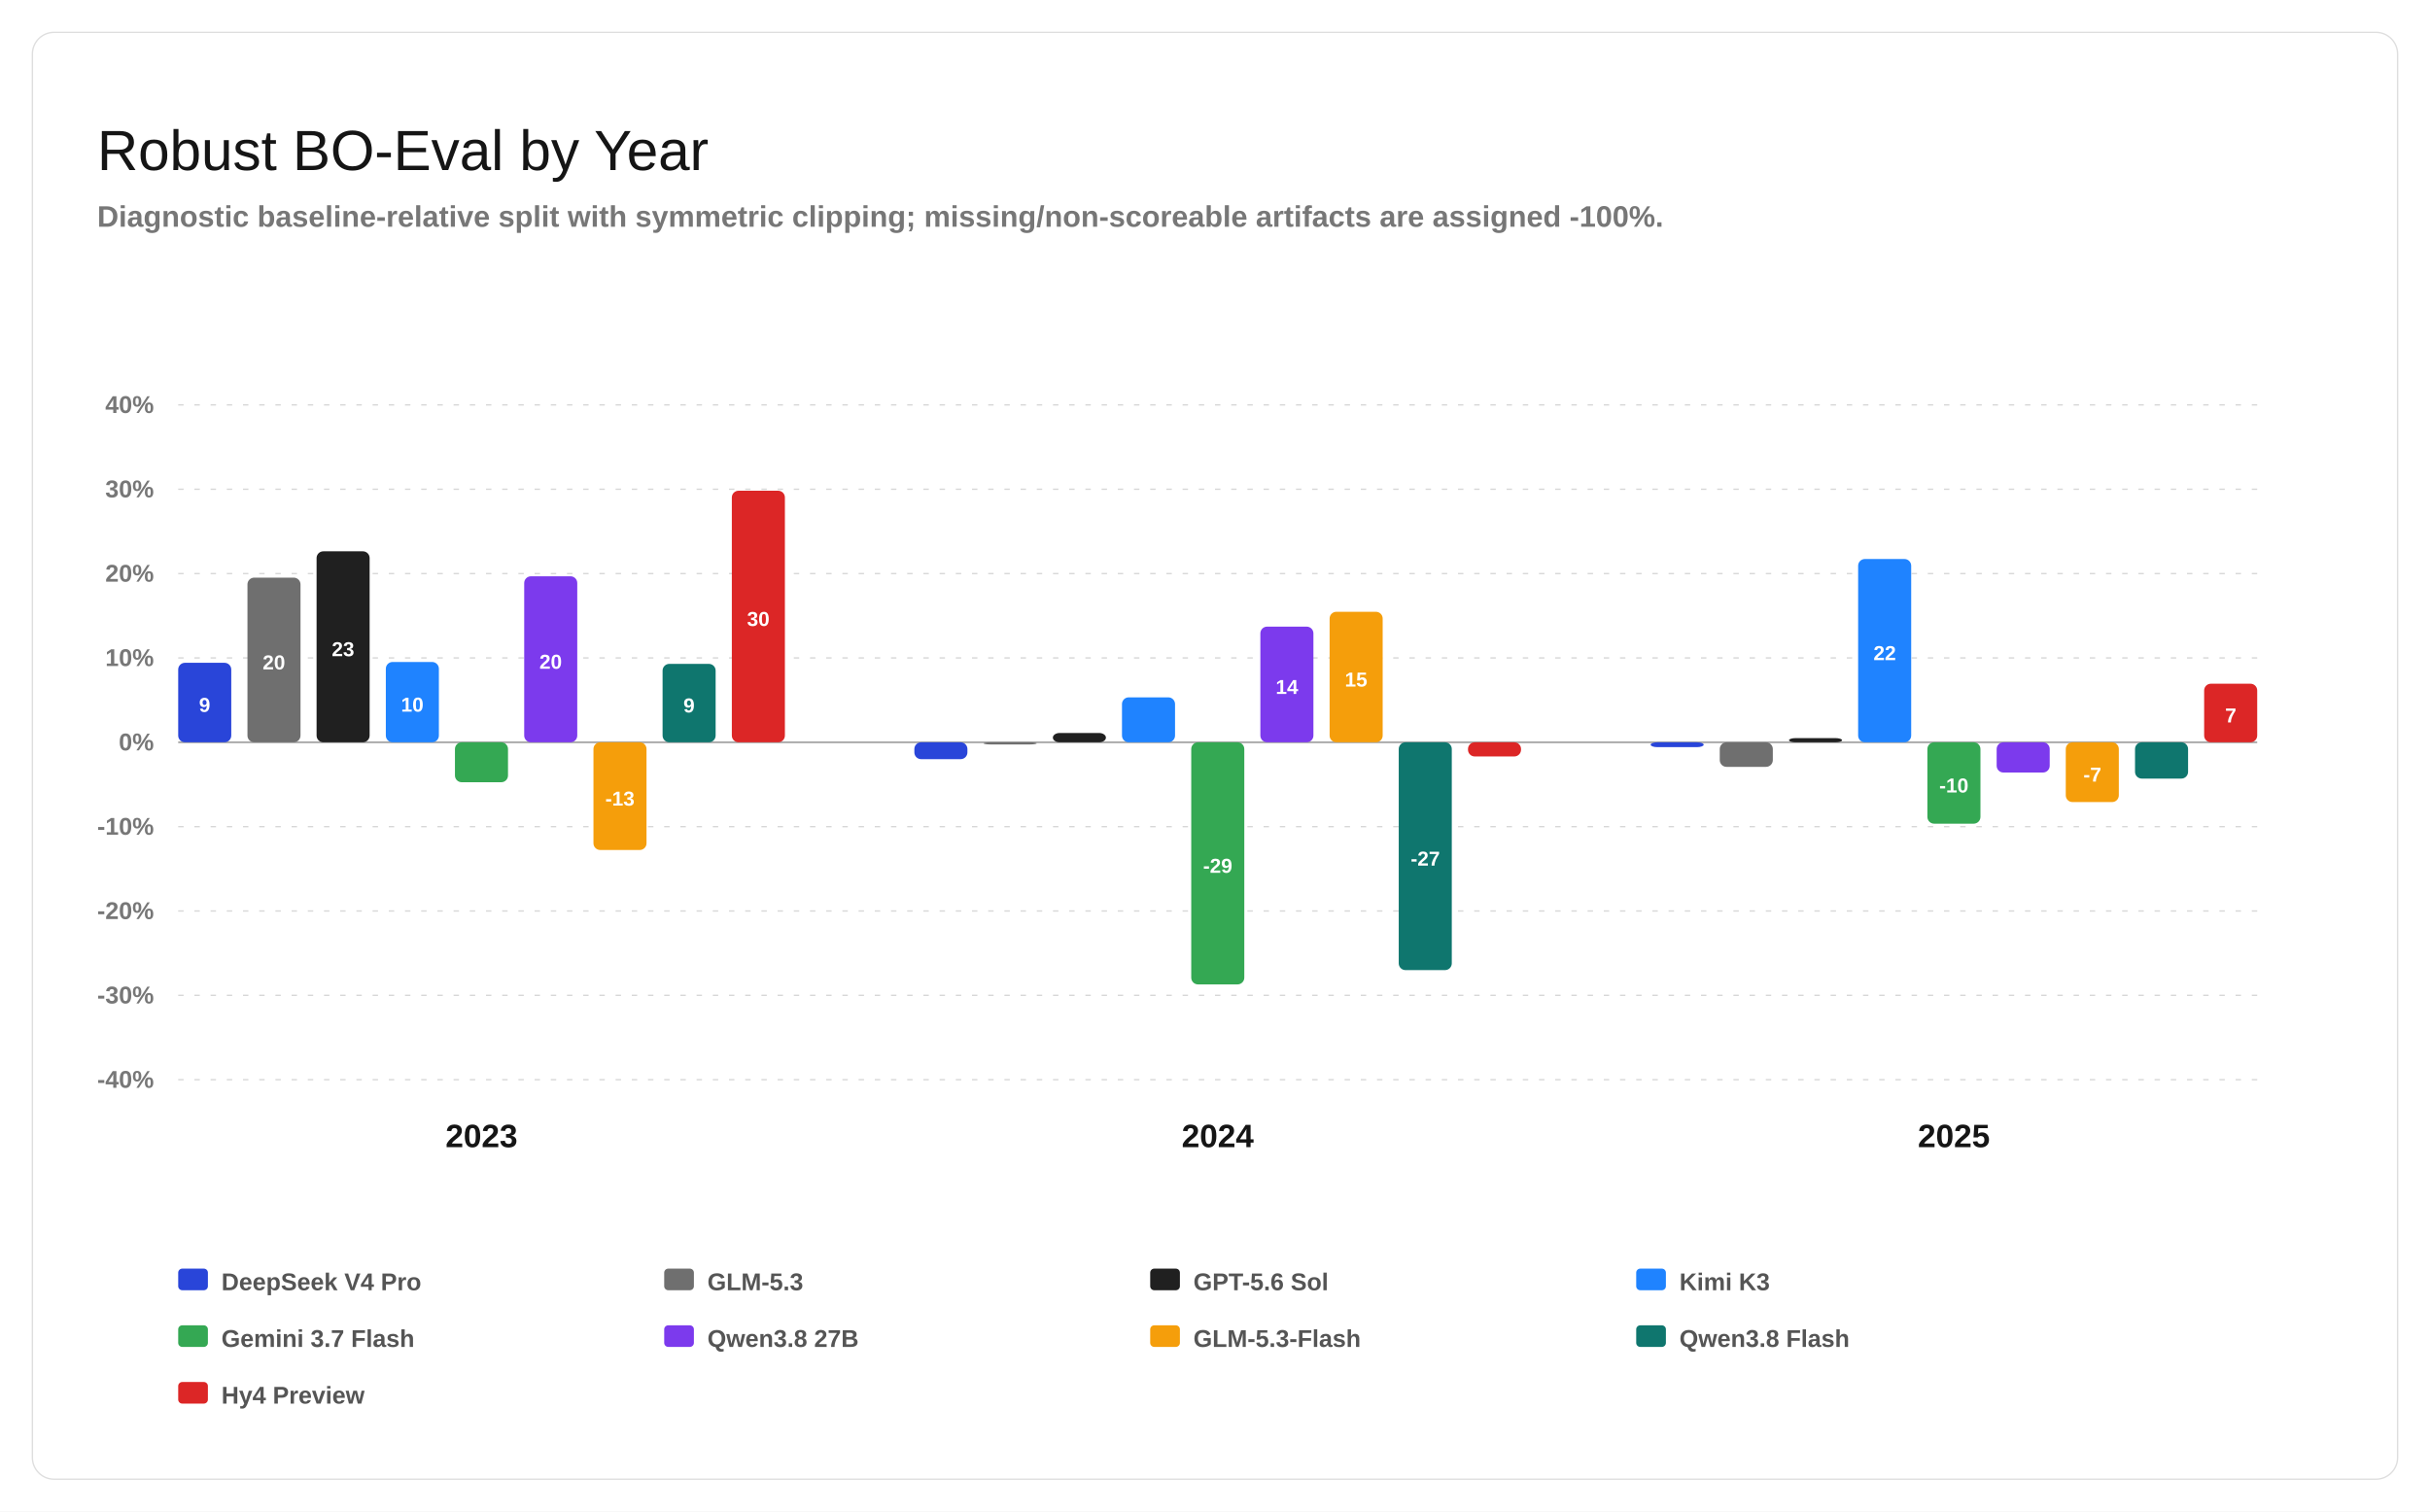
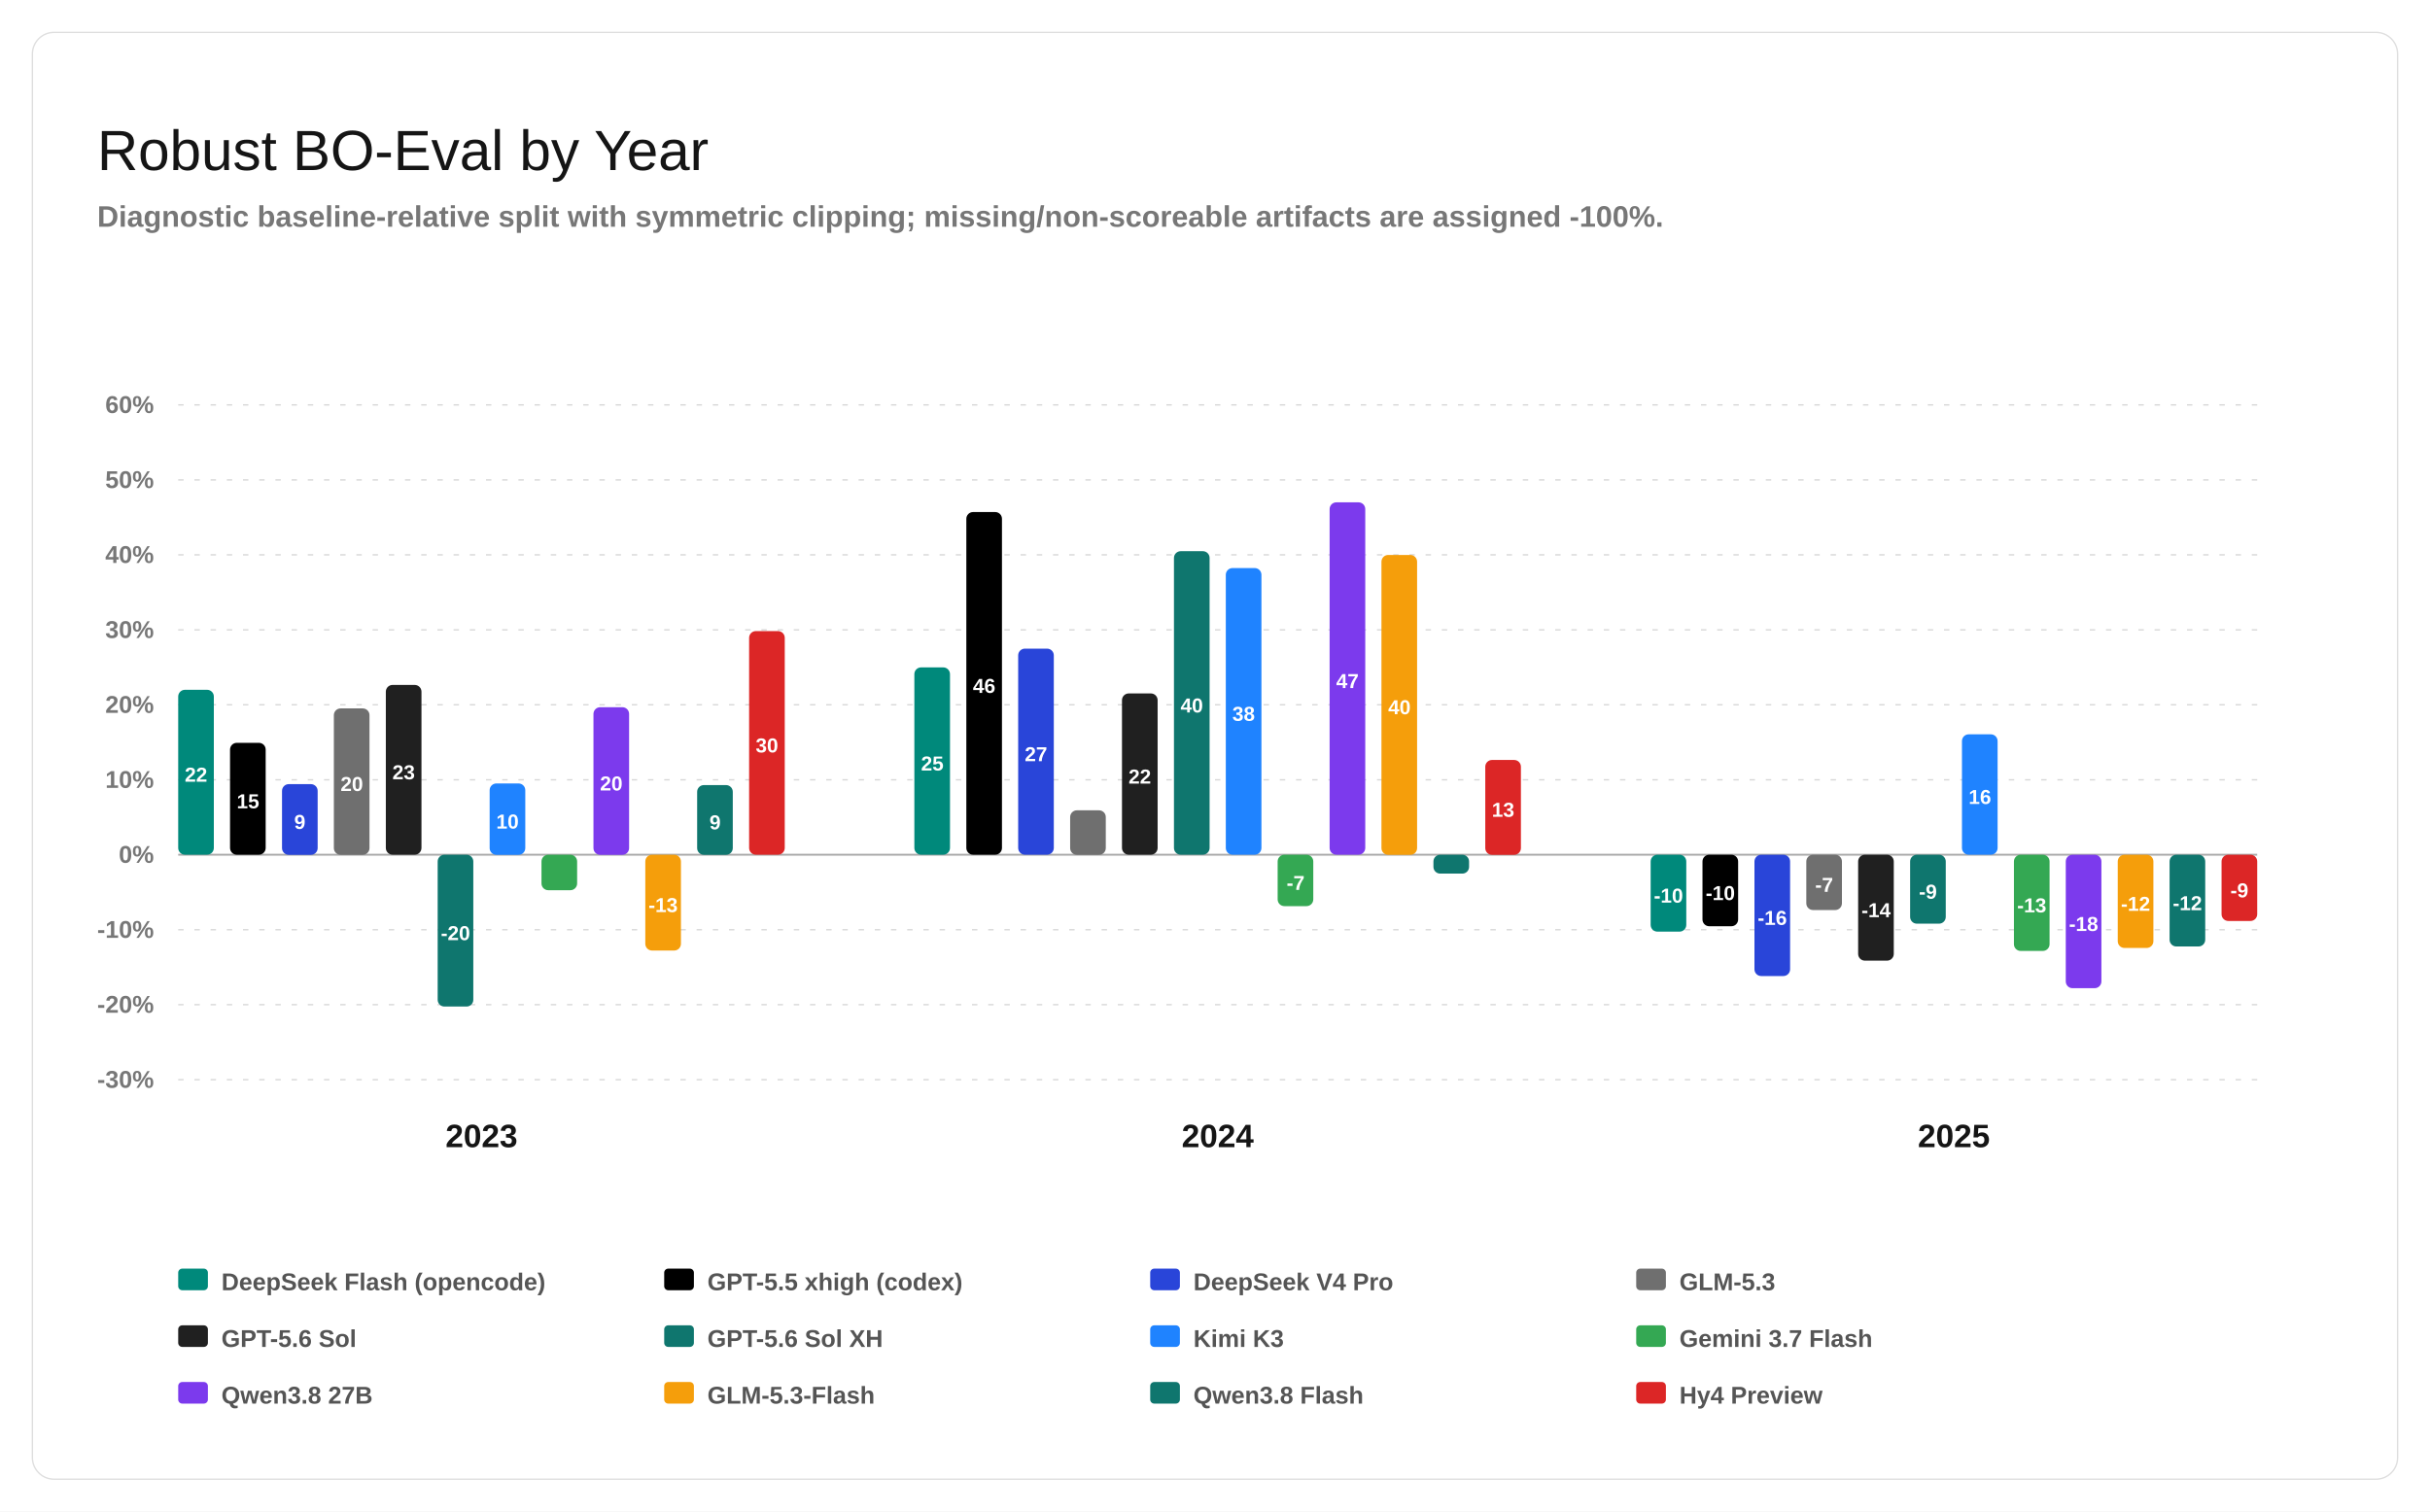
<svg xmlns="http://www.w3.org/2000/svg" width="1800" height="1120" viewBox="0 0 1800 1120" role="img">
  <style>
      .title { font-family: Georgia, Times, serif; font-size: 42px; font-weight: 500; fill: #050505; }
      .subtitle { font-family: Arial, Helvetica, sans-serif; font-size: 22px; fill: #777777; font-weight: 650; }
      .axis { font-family: Arial, Helvetica, sans-serif; font-size: 18px; fill: #777777; font-weight: 650; }
      .axis-title { font-family: Arial, Helvetica, sans-serif; font-size: 22px; fill: #111111; font-weight: 720; }
      .label { font-family: Arial, Helvetica, sans-serif; font-size: 19px; fill: #151515; font-weight: 700; }
      .small { font-family: Arial, Helvetica, sans-serif; font-size: 18px; fill: #777777; font-weight: 650; }
    </style>
  <rect width="1800" height="1120" fill="#ffffff" />
  <rect x="24.0" y="24.0" width="1752.0" height="1072.0" fill="#ffffff" rx="16.0" stroke="#dedede" />
  <text x="72.0" y="126.0" text-anchor="start" font-family="Arial, Helvetica, sans-serif" font-size="42" font-weight="500" fill="#151515">Robust BO-Eval by Year</text>
  <text x="72.0" y="168.0" text-anchor="start" font-family="Arial, Helvetica, sans-serif" font-size="22" font-weight="650" fill="#777777">Diagnostic baseline-relative split with symmetric clipping; missing/non-scoreable artifacts are assigned -100%.</text>
  <line x1="132.0" y1="800.0" x2="1672.0" y2="800.0" stroke="#d7d7d7" stroke-width="1.0" stroke-dasharray="4 8" />
-   <text x="114.0" y="806.0" text-anchor="end" font-family="Arial, Helvetica, sans-serif" font-size="18" font-weight="600" fill="#777777">-40%</text>
-   <line x1="132.0" y1="737.5" x2="1672.0" y2="737.5" stroke="#d7d7d7" stroke-width="1.0" stroke-dasharray="4 8" />
-   <text x="114.0" y="743.5" text-anchor="end" font-family="Arial, Helvetica, sans-serif" font-size="18" font-weight="600" fill="#777777">-30%</text>
-   <line x1="132.0" y1="675.0" x2="1672.0" y2="675.0" stroke="#d7d7d7" stroke-width="1.0" stroke-dasharray="4 8" />
-   <text x="114.0" y="681.0" text-anchor="end" font-family="Arial, Helvetica, sans-serif" font-size="18" font-weight="600" fill="#777777">-20%</text>
-   <line x1="132.0" y1="612.5" x2="1672.0" y2="612.5" stroke="#d7d7d7" stroke-width="1.0" stroke-dasharray="4 8" />
-   <text x="114.0" y="618.5" text-anchor="end" font-family="Arial, Helvetica, sans-serif" font-size="18" font-weight="600" fill="#777777">-10%</text>
-   <line x1="132.0" y1="550.0" x2="1672.0" y2="550.0" stroke="#aaaaaa" stroke-width="1.4" />
-   <text x="114.0" y="556.0" text-anchor="end" font-family="Arial, Helvetica, sans-serif" font-size="18" font-weight="600" fill="#777777">0%</text>
-   <line x1="132.0" y1="487.5" x2="1672.0" y2="487.5" stroke="#d7d7d7" stroke-width="1.0" stroke-dasharray="4 8" />
-   <text x="114.0" y="493.5" text-anchor="end" font-family="Arial, Helvetica, sans-serif" font-size="18" font-weight="600" fill="#777777">10%</text>
-   <line x1="132.0" y1="425.0" x2="1672.0" y2="425.0" stroke="#d7d7d7" stroke-width="1.0" stroke-dasharray="4 8" />
-   <text x="114.0" y="431.0" text-anchor="end" font-family="Arial, Helvetica, sans-serif" font-size="18" font-weight="600" fill="#777777">20%</text>
-   <line x1="132.0" y1="362.5" x2="1672.0" y2="362.5" stroke="#d7d7d7" stroke-width="1.0" stroke-dasharray="4 8" />
-   <text x="114.0" y="368.5" text-anchor="end" font-family="Arial, Helvetica, sans-serif" font-size="18" font-weight="600" fill="#777777">30%</text>
+   <text x="114.0" y="806.0" text-anchor="end" font-family="Arial, Helvetica, sans-serif" font-size="18" font-weight="600" fill="#777777">-30%</text>
+   <line x1="132.0" y1="744.4" x2="1672.0" y2="744.4" stroke="#d7d7d7" stroke-width="1.0" stroke-dasharray="4 8" />
+   <text x="114.0" y="750.4" text-anchor="end" font-family="Arial, Helvetica, sans-serif" font-size="18" font-weight="600" fill="#777777">-20%</text>
+   <line x1="132.0" y1="688.9" x2="1672.0" y2="688.9" stroke="#d7d7d7" stroke-width="1.0" stroke-dasharray="4 8" />
+   <text x="114.0" y="694.9" text-anchor="end" font-family="Arial, Helvetica, sans-serif" font-size="18" font-weight="600" fill="#777777">-10%</text>
+   <line x1="132.0" y1="633.3" x2="1672.0" y2="633.3" stroke="#aaaaaa" stroke-width="1.4" />
+   <text x="114.0" y="639.3" text-anchor="end" font-family="Arial, Helvetica, sans-serif" font-size="18" font-weight="600" fill="#777777">0%</text>
+   <line x1="132.0" y1="577.8" x2="1672.0" y2="577.8" stroke="#d7d7d7" stroke-width="1.0" stroke-dasharray="4 8" />
+   <text x="114.0" y="583.8" text-anchor="end" font-family="Arial, Helvetica, sans-serif" font-size="18" font-weight="600" fill="#777777">10%</text>
+   <line x1="132.0" y1="522.2" x2="1672.0" y2="522.2" stroke="#d7d7d7" stroke-width="1.0" stroke-dasharray="4 8" />
+   <text x="114.0" y="528.2" text-anchor="end" font-family="Arial, Helvetica, sans-serif" font-size="18" font-weight="600" fill="#777777">20%</text>
+   <line x1="132.0" y1="466.7" x2="1672.0" y2="466.7" stroke="#d7d7d7" stroke-width="1.0" stroke-dasharray="4 8" />
+   <text x="114.0" y="472.7" text-anchor="end" font-family="Arial, Helvetica, sans-serif" font-size="18" font-weight="600" fill="#777777">30%</text>
+   <line x1="132.0" y1="411.1" x2="1672.0" y2="411.1" stroke="#d7d7d7" stroke-width="1.0" stroke-dasharray="4 8" />
+   <text x="114.0" y="417.1" text-anchor="end" font-family="Arial, Helvetica, sans-serif" font-size="18" font-weight="600" fill="#777777">40%</text>
+   <line x1="132.0" y1="355.6" x2="1672.0" y2="355.6" stroke="#d7d7d7" stroke-width="1.0" stroke-dasharray="4 8" />
+   <text x="114.0" y="361.6" text-anchor="end" font-family="Arial, Helvetica, sans-serif" font-size="18" font-weight="600" fill="#777777">50%</text>
  <line x1="132.0" y1="300.0" x2="1672.0" y2="300.0" stroke="#d7d7d7" stroke-width="1.0" stroke-dasharray="4 8" />
-   <text x="114.0" y="306.0" text-anchor="end" font-family="Arial, Helvetica, sans-serif" font-size="18" font-weight="600" fill="#777777">40%</text>
+   <text x="114.0" y="306.0" text-anchor="end" font-family="Arial, Helvetica, sans-serif" font-size="18" font-weight="600" fill="#777777">60%</text>
  <text x="356.7" y="850.0" text-anchor="middle" font-family="Arial, Helvetica, sans-serif" font-size="24" font-weight="800" fill="#151515">2023</text>
-   <rect x="132.0" y="491.1" width="39.3" height="58.9" fill="#2945d9" rx="5.0" />
-   <text x="151.6" y="527.5" text-anchor="middle" font-family="Arial, Helvetica, sans-serif" font-size="15" font-weight="800" fill="#ffffff">9</text>
-   <rect x="183.3" y="428.0" width="39.3" height="122.0" fill="#6f6f6f" rx="5.0" />
-   <text x="202.9" y="496.0" text-anchor="middle" font-family="Arial, Helvetica, sans-serif" font-size="15" font-weight="800" fill="#ffffff">20</text>
-   <rect x="234.5" y="408.5" width="39.3" height="141.5" fill="#202020" rx="5.0" />
-   <text x="254.1" y="486.2" text-anchor="middle" font-family="Arial, Helvetica, sans-serif" font-size="15" font-weight="800" fill="#ffffff">23</text>
-   <rect x="285.8" y="490.5" width="39.3" height="59.5" fill="#1f83ff" rx="5.0" />
-   <text x="305.4" y="527.3" text-anchor="middle" font-family="Arial, Helvetica, sans-serif" font-size="15" font-weight="800" fill="#ffffff">10</text>
-   <rect x="337.0" y="550.0" width="39.3" height="29.6" fill="#34a853" rx="5.0" />
-   <rect x="388.3" y="427.0" width="39.3" height="123.0" fill="#7c3aed" rx="5.0" />
-   <text x="407.9" y="495.5" text-anchor="middle" font-family="Arial, Helvetica, sans-serif" font-size="15" font-weight="800" fill="#ffffff">20</text>
-   <rect x="439.6" y="550.0" width="39.3" height="79.8" fill="#f59e0b" rx="5.0" />
-   <text x="459.2" y="596.9" text-anchor="middle" font-family="Arial, Helvetica, sans-serif" font-size="15" font-weight="800" fill="#ffffff">-13</text>
-   <rect x="490.8" y="491.9" width="39.3" height="58.1" fill="#0f766e" rx="5.0" />
-   <text x="510.4" y="527.9" text-anchor="middle" font-family="Arial, Helvetica, sans-serif" font-size="15" font-weight="800" fill="#ffffff">9</text>
-   <rect x="542.1" y="363.6" width="39.3" height="186.4" fill="#dc2626" rx="5.0" />
-   <text x="561.7" y="463.8" text-anchor="middle" font-family="Arial, Helvetica, sans-serif" font-size="15" font-weight="800" fill="#ffffff">30</text>
+   <rect x="132.0" y="511.1" width="26.4" height="122.2" fill="#00897b" rx="5.0" />
+   <text x="145.2" y="579.2" text-anchor="middle" font-family="Arial, Helvetica, sans-serif" font-size="15" font-weight="800" fill="#ffffff">22</text>
+   <rect x="170.4" y="550.4" width="26.4" height="82.9" fill="#000000" rx="5.0" />
+   <text x="183.7" y="598.9" text-anchor="middle" font-family="Arial, Helvetica, sans-serif" font-size="15" font-weight="800" fill="#ffffff">15</text>
+   <rect x="208.9" y="581.0" width="26.4" height="52.4" fill="#2945d9" rx="5.0" />
+   <text x="222.1" y="614.2" text-anchor="middle" font-family="Arial, Helvetica, sans-serif" font-size="15" font-weight="800" fill="#ffffff">9</text>
+   <rect x="247.3" y="524.9" width="26.4" height="108.5" fill="#6f6f6f" rx="5.0" />
+   <text x="260.6" y="586.1" text-anchor="middle" font-family="Arial, Helvetica, sans-serif" font-size="15" font-weight="800" fill="#ffffff">20</text>
+   <rect x="285.8" y="507.5" width="26.4" height="125.8" fill="#202020" rx="5.0" />
+   <text x="299.0" y="577.4" text-anchor="middle" font-family="Arial, Helvetica, sans-serif" font-size="15" font-weight="800" fill="#ffffff">23</text>
+   <rect x="324.2" y="633.3" width="26.4" height="112.5" fill="#0f766e" rx="5.0" />
+   <text x="337.4" y="696.6" text-anchor="middle" font-family="Arial, Helvetica, sans-serif" font-size="15" font-weight="800" fill="#ffffff">-20</text>
+   <rect x="362.7" y="580.5" width="26.4" height="52.9" fill="#1f83ff" rx="5.0" />
+   <text x="375.9" y="613.9" text-anchor="middle" font-family="Arial, Helvetica, sans-serif" font-size="15" font-weight="800" fill="#ffffff">10</text>
+   <rect x="401.1" y="633.3" width="26.4" height="26.3" fill="#34a853" rx="5.0" />
+   <rect x="439.6" y="524.0" width="26.4" height="109.4" fill="#7c3aed" rx="5.0" />
+   <text x="452.8" y="585.7" text-anchor="middle" font-family="Arial, Helvetica, sans-serif" font-size="15" font-weight="800" fill="#ffffff">20</text>
+   <rect x="478.0" y="633.3" width="26.4" height="71.0" fill="#f59e0b" rx="5.0" />
+   <text x="491.2" y="675.8" text-anchor="middle" font-family="Arial, Helvetica, sans-serif" font-size="15" font-weight="800" fill="#ffffff">-13</text>
+   <rect x="516.4" y="581.7" width="26.4" height="51.7" fill="#0f766e" rx="5.0" />
+   <text x="529.7" y="614.5" text-anchor="middle" font-family="Arial, Helvetica, sans-serif" font-size="15" font-weight="800" fill="#ffffff">9</text>
+   <rect x="554.9" y="467.6" width="26.4" height="165.7" fill="#dc2626" rx="5.0" />
+   <text x="568.1" y="557.5" text-anchor="middle" font-family="Arial, Helvetica, sans-serif" font-size="15" font-weight="800" fill="#ffffff">30</text>
  <text x="902.0" y="850.0" text-anchor="middle" font-family="Arial, Helvetica, sans-serif" font-size="24" font-weight="800" fill="#151515">2024</text>
-   <rect x="677.3" y="550.0" width="39.3" height="12.5" fill="#2945d9" rx="5.0" />
-   <rect x="728.6" y="550.0" width="39.3" height="1.6" fill="#6f6f6f" rx="5.0" />
-   <rect x="779.9" y="543.1" width="39.3" height="6.9" fill="#202020" rx="5.0" />
-   <rect x="831.1" y="516.7" width="39.3" height="33.3" fill="#1f83ff" rx="5.0" />
-   <rect x="882.4" y="550.0" width="39.3" height="179.4" fill="#34a853" rx="5.0" />
-   <text x="902.0" y="646.7" text-anchor="middle" font-family="Arial, Helvetica, sans-serif" font-size="15" font-weight="800" fill="#ffffff">-29</text>
-   <rect x="933.6" y="464.3" width="39.3" height="85.7" fill="#7c3aed" rx="5.0" />
-   <text x="953.3" y="514.2" text-anchor="middle" font-family="Arial, Helvetica, sans-serif" font-size="15" font-weight="800" fill="#ffffff">14</text>
-   <rect x="984.9" y="453.3" width="39.3" height="96.7" fill="#f59e0b" rx="5.0" />
-   <text x="1004.5" y="508.7" text-anchor="middle" font-family="Arial, Helvetica, sans-serif" font-size="15" font-weight="800" fill="#ffffff">15</text>
-   <rect x="1036.1" y="550.0" width="39.3" height="168.8" fill="#0f766e" rx="5.0" />
-   <text x="1055.8" y="641.4" text-anchor="middle" font-family="Arial, Helvetica, sans-serif" font-size="15" font-weight="800" fill="#ffffff">-27</text>
-   <rect x="1087.4" y="550.0" width="39.3" height="10.5" fill="#dc2626" rx="5.0" />
+   <rect x="677.3" y="494.5" width="26.4" height="138.8" fill="#00897b" rx="5.0" />
+   <text x="690.6" y="570.9" text-anchor="middle" font-family="Arial, Helvetica, sans-serif" font-size="15" font-weight="800" fill="#ffffff">25</text>
+   <rect x="715.8" y="379.4" width="26.4" height="253.9" fill="#000000" rx="5.0" />
+   <text x="729.0" y="513.4" text-anchor="middle" font-family="Arial, Helvetica, sans-serif" font-size="15" font-weight="800" fill="#ffffff">46</text>
+   <rect x="754.2" y="480.6" width="26.4" height="152.7" fill="#2945d9" rx="5.0" />
+   <text x="767.4" y="564.0" text-anchor="middle" font-family="Arial, Helvetica, sans-serif" font-size="15" font-weight="800" fill="#ffffff">27</text>
+   <rect x="792.7" y="600.4" width="26.4" height="33.0" fill="#6f6f6f" rx="5.0" />
+   <rect x="831.1" y="513.8" width="26.4" height="119.5" fill="#202020" rx="5.0" />
+   <text x="844.3" y="580.6" text-anchor="middle" font-family="Arial, Helvetica, sans-serif" font-size="15" font-weight="800" fill="#ffffff">22</text>
+   <rect x="869.6" y="408.4" width="26.4" height="224.9" fill="#0f766e" rx="5.0" />
+   <text x="882.8" y="527.9" text-anchor="middle" font-family="Arial, Helvetica, sans-serif" font-size="15" font-weight="800" fill="#ffffff">40</text>
+   <rect x="908.0" y="420.9" width="26.4" height="212.4" fill="#1f83ff" rx="5.0" />
+   <text x="921.2" y="534.1" text-anchor="middle" font-family="Arial, Helvetica, sans-serif" font-size="15" font-weight="800" fill="#ffffff">38</text>
+   <rect x="946.4" y="633.3" width="26.4" height="38.1" fill="#34a853" rx="5.0" />
+   <text x="959.7" y="659.4" text-anchor="middle" font-family="Arial, Helvetica, sans-serif" font-size="15" font-weight="800" fill="#ffffff">-7</text>
+   <rect x="984.9" y="372.2" width="26.4" height="261.1" fill="#7c3aed" rx="5.0" />
+   <text x="998.1" y="509.8" text-anchor="middle" font-family="Arial, Helvetica, sans-serif" font-size="15" font-weight="800" fill="#ffffff">47</text>
+   <rect x="1023.3" y="411.2" width="26.4" height="222.2" fill="#f59e0b" rx="5.0" />
+   <text x="1036.6" y="529.2" text-anchor="middle" font-family="Arial, Helvetica, sans-serif" font-size="15" font-weight="800" fill="#ffffff">40</text>
+   <rect x="1061.8" y="633.3" width="26.4" height="14.0" fill="#0f766e" rx="5.0" />
+   <rect x="1100.2" y="563.1" width="26.4" height="70.3" fill="#dc2626" rx="5.0" />
+   <text x="1113.4" y="605.2" text-anchor="middle" font-family="Arial, Helvetica, sans-serif" font-size="15" font-weight="800" fill="#ffffff">13</text>
  <text x="1447.3" y="850.0" text-anchor="middle" font-family="Arial, Helvetica, sans-serif" font-size="24" font-weight="800" fill="#151515">2025</text>
-   <rect x="1222.7" y="550.0" width="39.3" height="3.6" fill="#2945d9" rx="5.0" />
-   <rect x="1273.9" y="550.0" width="39.3" height="18.2" fill="#6f6f6f" rx="5.0" />
-   <rect x="1325.2" y="546.9" width="39.3" height="3.1" fill="#202020" rx="5.0" />
-   <rect x="1376.4" y="414.2" width="39.3" height="135.8" fill="#1f83ff" rx="5.0" />
-   <text x="1396.1" y="489.1" text-anchor="middle" font-family="Arial, Helvetica, sans-serif" font-size="15" font-weight="800" fill="#ffffff">22</text>
-   <rect x="1427.7" y="550.0" width="39.3" height="60.3" fill="#34a853" rx="5.0" />
-   <text x="1447.3" y="587.2" text-anchor="middle" font-family="Arial, Helvetica, sans-serif" font-size="15" font-weight="800" fill="#ffffff">-10</text>
-   <rect x="1479.0" y="550.0" width="39.3" height="22.4" fill="#7c3aed" rx="5.0" />
-   <rect x="1530.2" y="550.0" width="39.3" height="44.3" fill="#f59e0b" rx="5.0" />
-   <text x="1549.9" y="579.1" text-anchor="middle" font-family="Arial, Helvetica, sans-serif" font-size="15" font-weight="800" fill="#ffffff">-7</text>
-   <rect x="1581.5" y="550.0" width="39.3" height="26.9" fill="#0f766e" rx="5.0" />
-   <rect x="1632.7" y="506.6" width="39.3" height="43.4" fill="#dc2626" rx="5.0" />
-   <text x="1652.4" y="535.3" text-anchor="middle" font-family="Arial, Helvetica, sans-serif" font-size="15" font-weight="800" fill="#ffffff">7</text>
-   <rect x="132.0" y="940.0" width="22.0" height="16.0" fill="#2945d9" rx="3.0" />
-   <text x="164.0" y="956.0" text-anchor="start" font-family="Arial, Helvetica, sans-serif" font-size="18" font-weight="600" fill="#555555">DeepSeek V4 Pro</text>
-   <rect x="492.0" y="940.0" width="22.0" height="16.0" fill="#6f6f6f" rx="3.0" />
-   <text x="524.0" y="956.0" text-anchor="start" font-family="Arial, Helvetica, sans-serif" font-size="18" font-weight="600" fill="#555555">GLM-5.3</text>
-   <rect x="852.0" y="940.0" width="22.0" height="16.0" fill="#202020" rx="3.0" />
-   <text x="884.0" y="956.0" text-anchor="start" font-family="Arial, Helvetica, sans-serif" font-size="18" font-weight="600" fill="#555555">GPT-5.6 Sol</text>
-   <rect x="1212.0" y="940.0" width="22.0" height="16.0" fill="#1f83ff" rx="3.0" />
-   <text x="1244.0" y="956.0" text-anchor="start" font-family="Arial, Helvetica, sans-serif" font-size="18" font-weight="600" fill="#555555">Kimi K3</text>
-   <rect x="132.0" y="982.0" width="22.0" height="16.0" fill="#34a853" rx="3.0" />
-   <text x="164.0" y="998.0" text-anchor="start" font-family="Arial, Helvetica, sans-serif" font-size="18" font-weight="600" fill="#555555">Gemini 3.7 Flash</text>
-   <rect x="492.0" y="982.0" width="22.0" height="16.0" fill="#7c3aed" rx="3.0" />
-   <text x="524.0" y="998.0" text-anchor="start" font-family="Arial, Helvetica, sans-serif" font-size="18" font-weight="600" fill="#555555">Qwen3.8 27B</text>
-   <rect x="852.0" y="982.0" width="22.0" height="16.0" fill="#f59e0b" rx="3.0" />
-   <text x="884.0" y="998.0" text-anchor="start" font-family="Arial, Helvetica, sans-serif" font-size="18" font-weight="600" fill="#555555">GLM-5.3-Flash</text>
-   <rect x="1212.0" y="982.0" width="22.0" height="16.0" fill="#0f766e" rx="3.0" />
-   <text x="1244.0" y="998.0" text-anchor="start" font-family="Arial, Helvetica, sans-serif" font-size="18" font-weight="600" fill="#555555">Qwen3.8 Flash</text>
-   <rect x="132.0" y="1024.0" width="22.0" height="16.0" fill="#dc2626" rx="3.0" />
-   <text x="164.0" y="1040.0" text-anchor="start" font-family="Arial, Helvetica, sans-serif" font-size="18" font-weight="600" fill="#555555">Hy4 Preview</text>
+   <rect x="1222.7" y="633.3" width="26.4" height="57.0" fill="#00897b" rx="5.0" />
+   <text x="1235.9" y="668.8" text-anchor="middle" font-family="Arial, Helvetica, sans-serif" font-size="15" font-weight="800" fill="#ffffff">-10</text>
+   <rect x="1261.1" y="633.3" width="26.4" height="53.0" fill="#000000" rx="5.0" />
+   <text x="1274.3" y="666.9" text-anchor="middle" font-family="Arial, Helvetica, sans-serif" font-size="15" font-weight="800" fill="#ffffff">-10</text>
+   <rect x="1299.6" y="633.3" width="26.4" height="89.9" fill="#2945d9" rx="5.0" />
+   <text x="1312.8" y="685.3" text-anchor="middle" font-family="Arial, Helvetica, sans-serif" font-size="15" font-weight="800" fill="#ffffff">-16</text>
+   <rect x="1338.0" y="633.3" width="26.4" height="41.0" fill="#6f6f6f" rx="5.0" />
+   <text x="1351.2" y="660.8" text-anchor="middle" font-family="Arial, Helvetica, sans-serif" font-size="15" font-weight="800" fill="#ffffff">-7</text>
+   <rect x="1376.4" y="633.3" width="26.4" height="78.5" fill="#202020" rx="5.0" />
+   <text x="1389.7" y="679.6" text-anchor="middle" font-family="Arial, Helvetica, sans-serif" font-size="15" font-weight="800" fill="#ffffff">-14</text>
+   <rect x="1414.9" y="633.3" width="26.4" height="51.1" fill="#0f766e" rx="5.0" />
+   <text x="1428.1" y="665.9" text-anchor="middle" font-family="Arial, Helvetica, sans-serif" font-size="15" font-weight="800" fill="#ffffff">-9</text>
+   <rect x="1453.3" y="544.1" width="26.4" height="89.2" fill="#1f83ff" rx="5.0" />
+   <text x="1466.6" y="595.7" text-anchor="middle" font-family="Arial, Helvetica, sans-serif" font-size="15" font-weight="800" fill="#ffffff">16</text>
+   <rect x="1491.8" y="633.3" width="26.4" height="71.3" fill="#34a853" rx="5.0" />
+   <text x="1505.0" y="676.0" text-anchor="middle" font-family="Arial, Helvetica, sans-serif" font-size="15" font-weight="800" fill="#ffffff">-13</text>
+   <rect x="1530.2" y="633.3" width="26.4" height="98.9" fill="#7c3aed" rx="5.0" />
+   <text x="1543.4" y="689.8" text-anchor="middle" font-family="Arial, Helvetica, sans-serif" font-size="15" font-weight="800" fill="#ffffff">-18</text>
+   <rect x="1568.7" y="633.3" width="26.4" height="69.1" fill="#f59e0b" rx="5.0" />
+   <text x="1581.9" y="674.9" text-anchor="middle" font-family="Arial, Helvetica, sans-serif" font-size="15" font-weight="800" fill="#ffffff">-12</text>
+   <rect x="1607.1" y="633.3" width="26.4" height="68.0" fill="#0f766e" rx="5.0" />
+   <text x="1620.3" y="674.4" text-anchor="middle" font-family="Arial, Helvetica, sans-serif" font-size="15" font-weight="800" fill="#ffffff">-12</text>
+   <rect x="1645.6" y="633.3" width="26.4" height="49.1" fill="#dc2626" rx="5.0" />
+   <text x="1658.8" y="664.9" text-anchor="middle" font-family="Arial, Helvetica, sans-serif" font-size="15" font-weight="800" fill="#ffffff">-9</text>
+   <rect x="132.0" y="940.0" width="22.0" height="16.0" fill="#00897b" rx="3.0" />
+   <text x="164.0" y="956.0" text-anchor="start" font-family="Arial, Helvetica, sans-serif" font-size="18" font-weight="600" fill="#555555">DeepSeek Flash (opencode)</text>
+   <rect x="492.0" y="940.0" width="22.0" height="16.0" fill="#000000" rx="3.0" />
+   <text x="524.0" y="956.0" text-anchor="start" font-family="Arial, Helvetica, sans-serif" font-size="18" font-weight="600" fill="#555555">GPT-5.5 xhigh (codex)</text>
+   <rect x="852.0" y="940.0" width="22.0" height="16.0" fill="#2945d9" rx="3.0" />
+   <text x="884.0" y="956.0" text-anchor="start" font-family="Arial, Helvetica, sans-serif" font-size="18" font-weight="600" fill="#555555">DeepSeek V4 Pro</text>
+   <rect x="1212.0" y="940.0" width="22.0" height="16.0" fill="#6f6f6f" rx="3.0" />
+   <text x="1244.0" y="956.0" text-anchor="start" font-family="Arial, Helvetica, sans-serif" font-size="18" font-weight="600" fill="#555555">GLM-5.3</text>
+   <rect x="132.0" y="982.0" width="22.0" height="16.0" fill="#202020" rx="3.0" />
+   <text x="164.0" y="998.0" text-anchor="start" font-family="Arial, Helvetica, sans-serif" font-size="18" font-weight="600" fill="#555555">GPT-5.6 Sol</text>
+   <rect x="492.0" y="982.0" width="22.0" height="16.0" fill="#0f766e" rx="3.0" />
+   <text x="524.0" y="998.0" text-anchor="start" font-family="Arial, Helvetica, sans-serif" font-size="18" font-weight="600" fill="#555555">GPT-5.6 Sol XH</text>
+   <rect x="852.0" y="982.0" width="22.0" height="16.0" fill="#1f83ff" rx="3.0" />
+   <text x="884.0" y="998.0" text-anchor="start" font-family="Arial, Helvetica, sans-serif" font-size="18" font-weight="600" fill="#555555">Kimi K3</text>
+   <rect x="1212.0" y="982.0" width="22.0" height="16.0" fill="#34a853" rx="3.0" />
+   <text x="1244.0" y="998.0" text-anchor="start" font-family="Arial, Helvetica, sans-serif" font-size="18" font-weight="600" fill="#555555">Gemini 3.7 Flash</text>
+   <rect x="132.0" y="1024.0" width="22.0" height="16.0" fill="#7c3aed" rx="3.0" />
+   <text x="164.0" y="1040.0" text-anchor="start" font-family="Arial, Helvetica, sans-serif" font-size="18" font-weight="600" fill="#555555">Qwen3.8 27B</text>
+   <rect x="492.0" y="1024.0" width="22.0" height="16.0" fill="#f59e0b" rx="3.0" />
+   <text x="524.0" y="1040.0" text-anchor="start" font-family="Arial, Helvetica, sans-serif" font-size="18" font-weight="600" fill="#555555">GLM-5.3-Flash</text>
+   <rect x="852.0" y="1024.0" width="22.0" height="16.0" fill="#0f766e" rx="3.0" />
+   <text x="884.0" y="1040.0" text-anchor="start" font-family="Arial, Helvetica, sans-serif" font-size="18" font-weight="600" fill="#555555">Qwen3.8 Flash</text>
+   <rect x="1212.0" y="1024.0" width="22.0" height="16.0" fill="#dc2626" rx="3.0" />
+   <text x="1244.0" y="1040.0" text-anchor="start" font-family="Arial, Helvetica, sans-serif" font-size="18" font-weight="600" fill="#555555">Hy4 Preview</text>
</svg>
